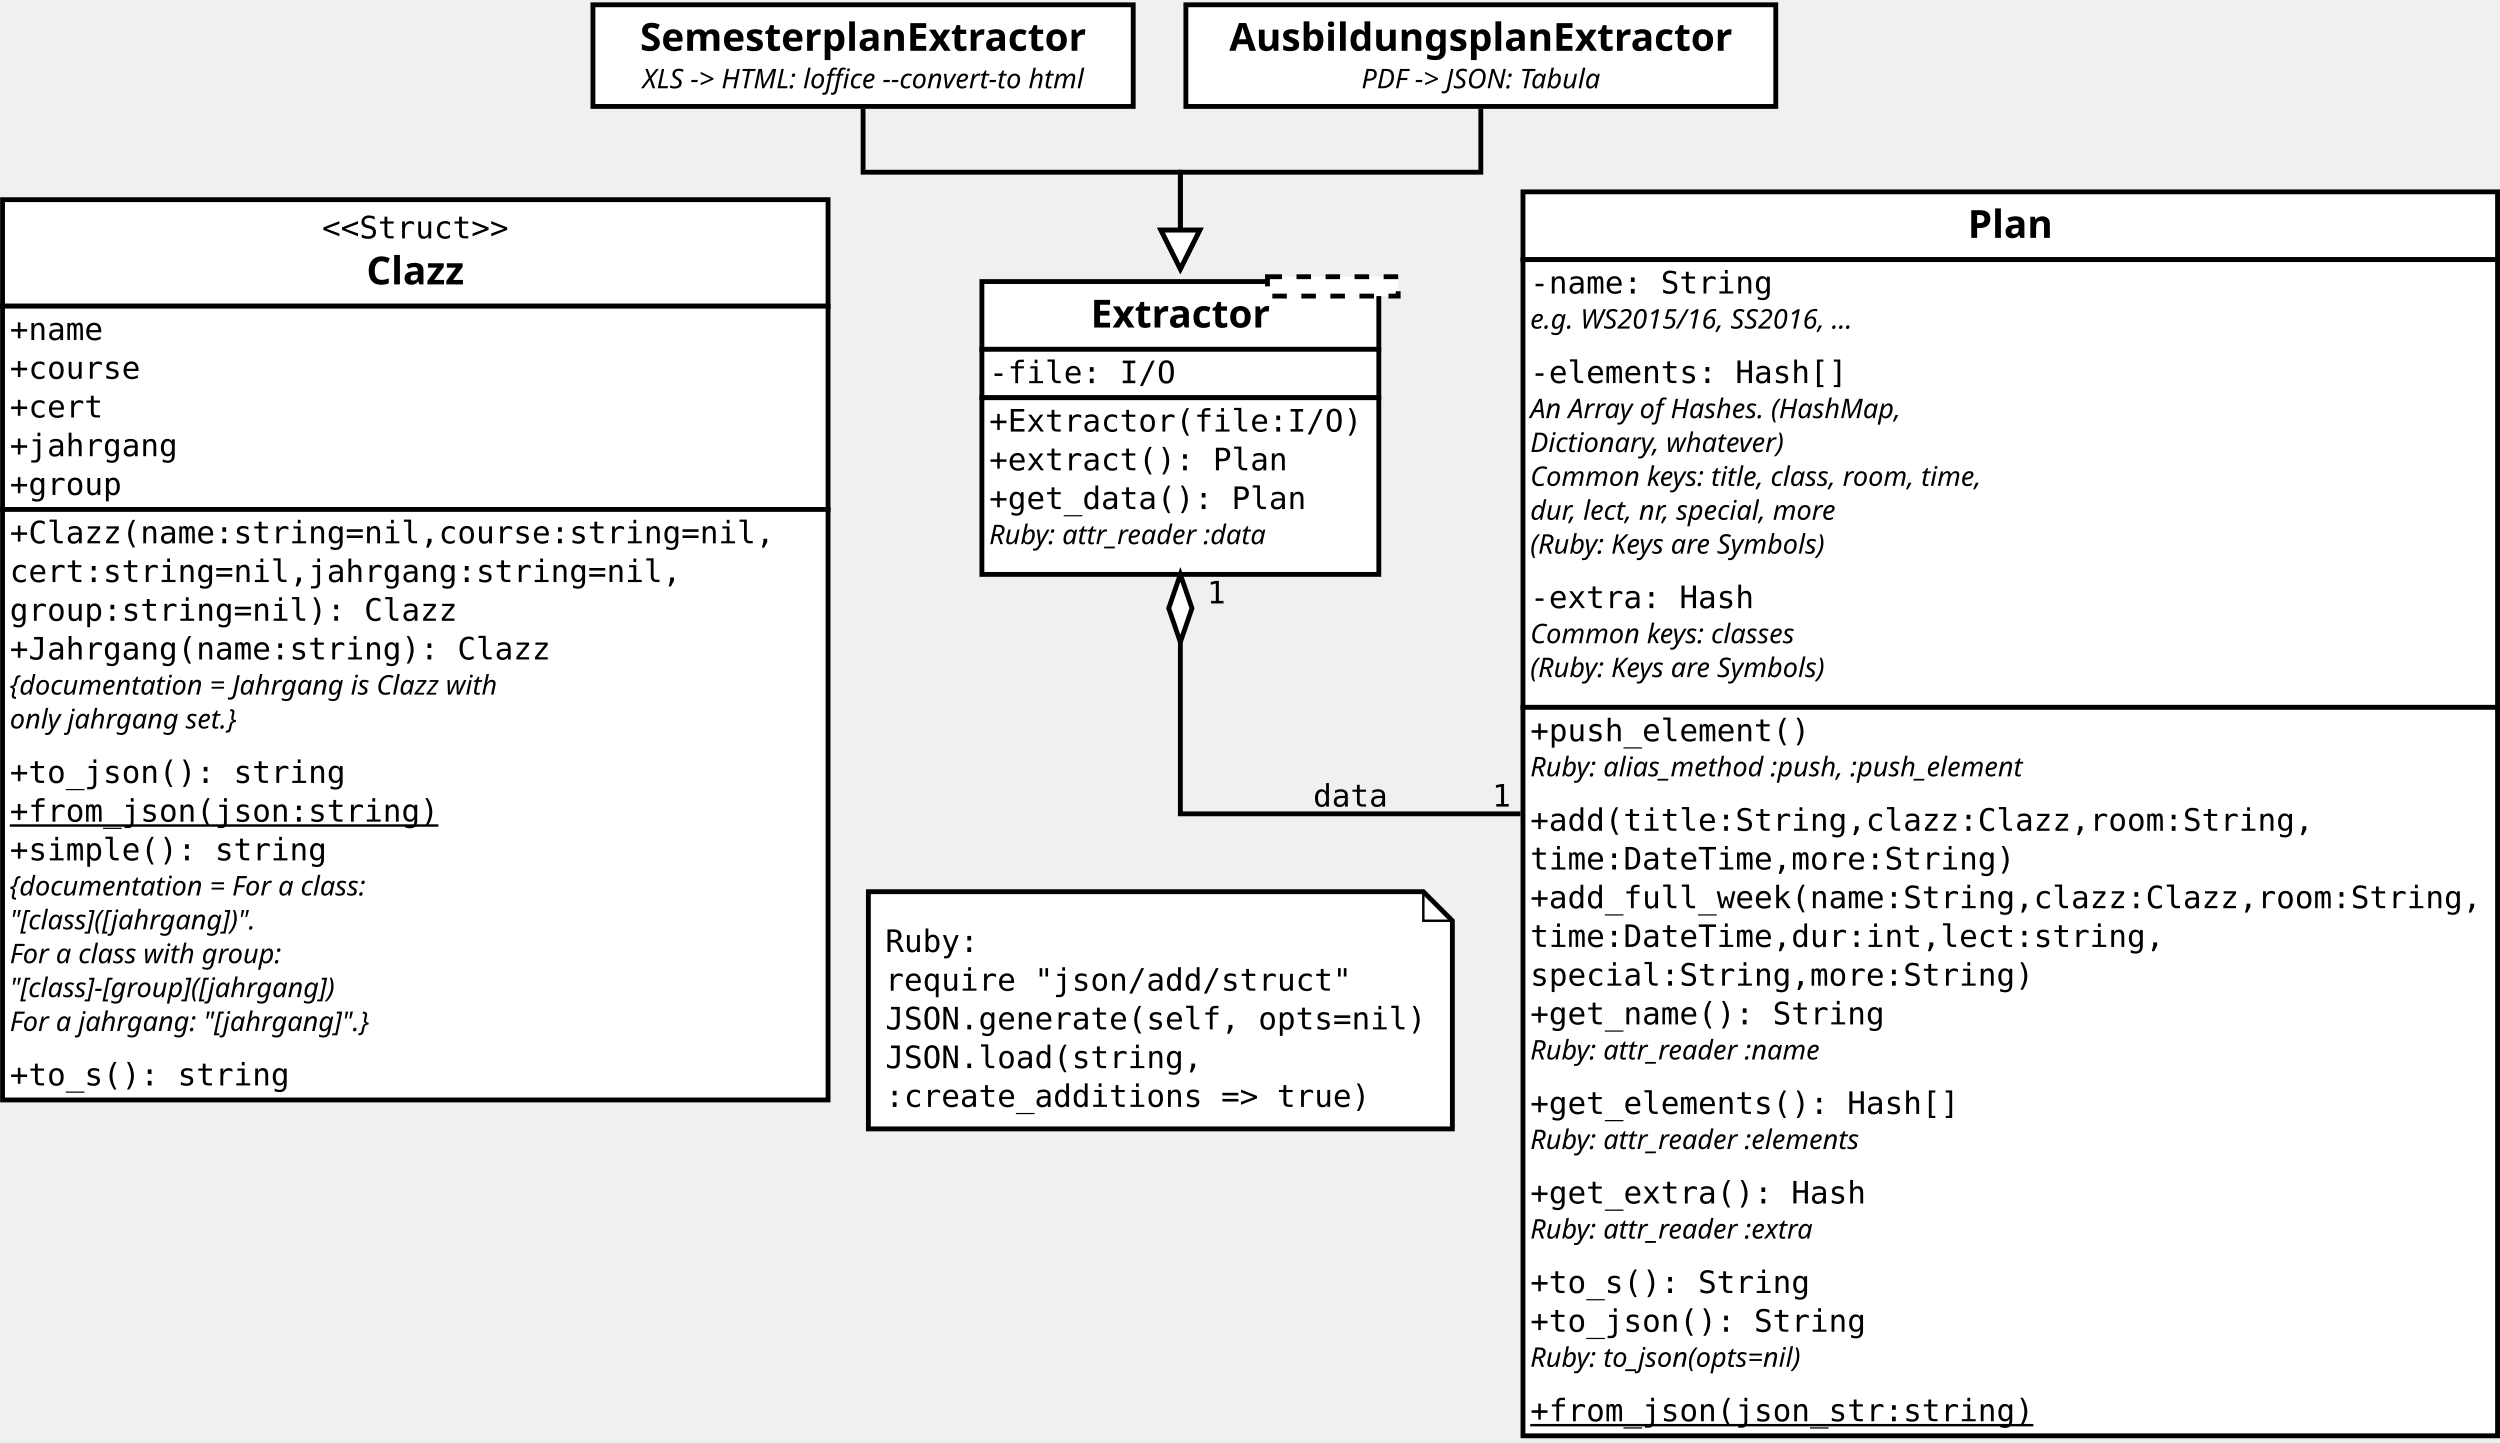
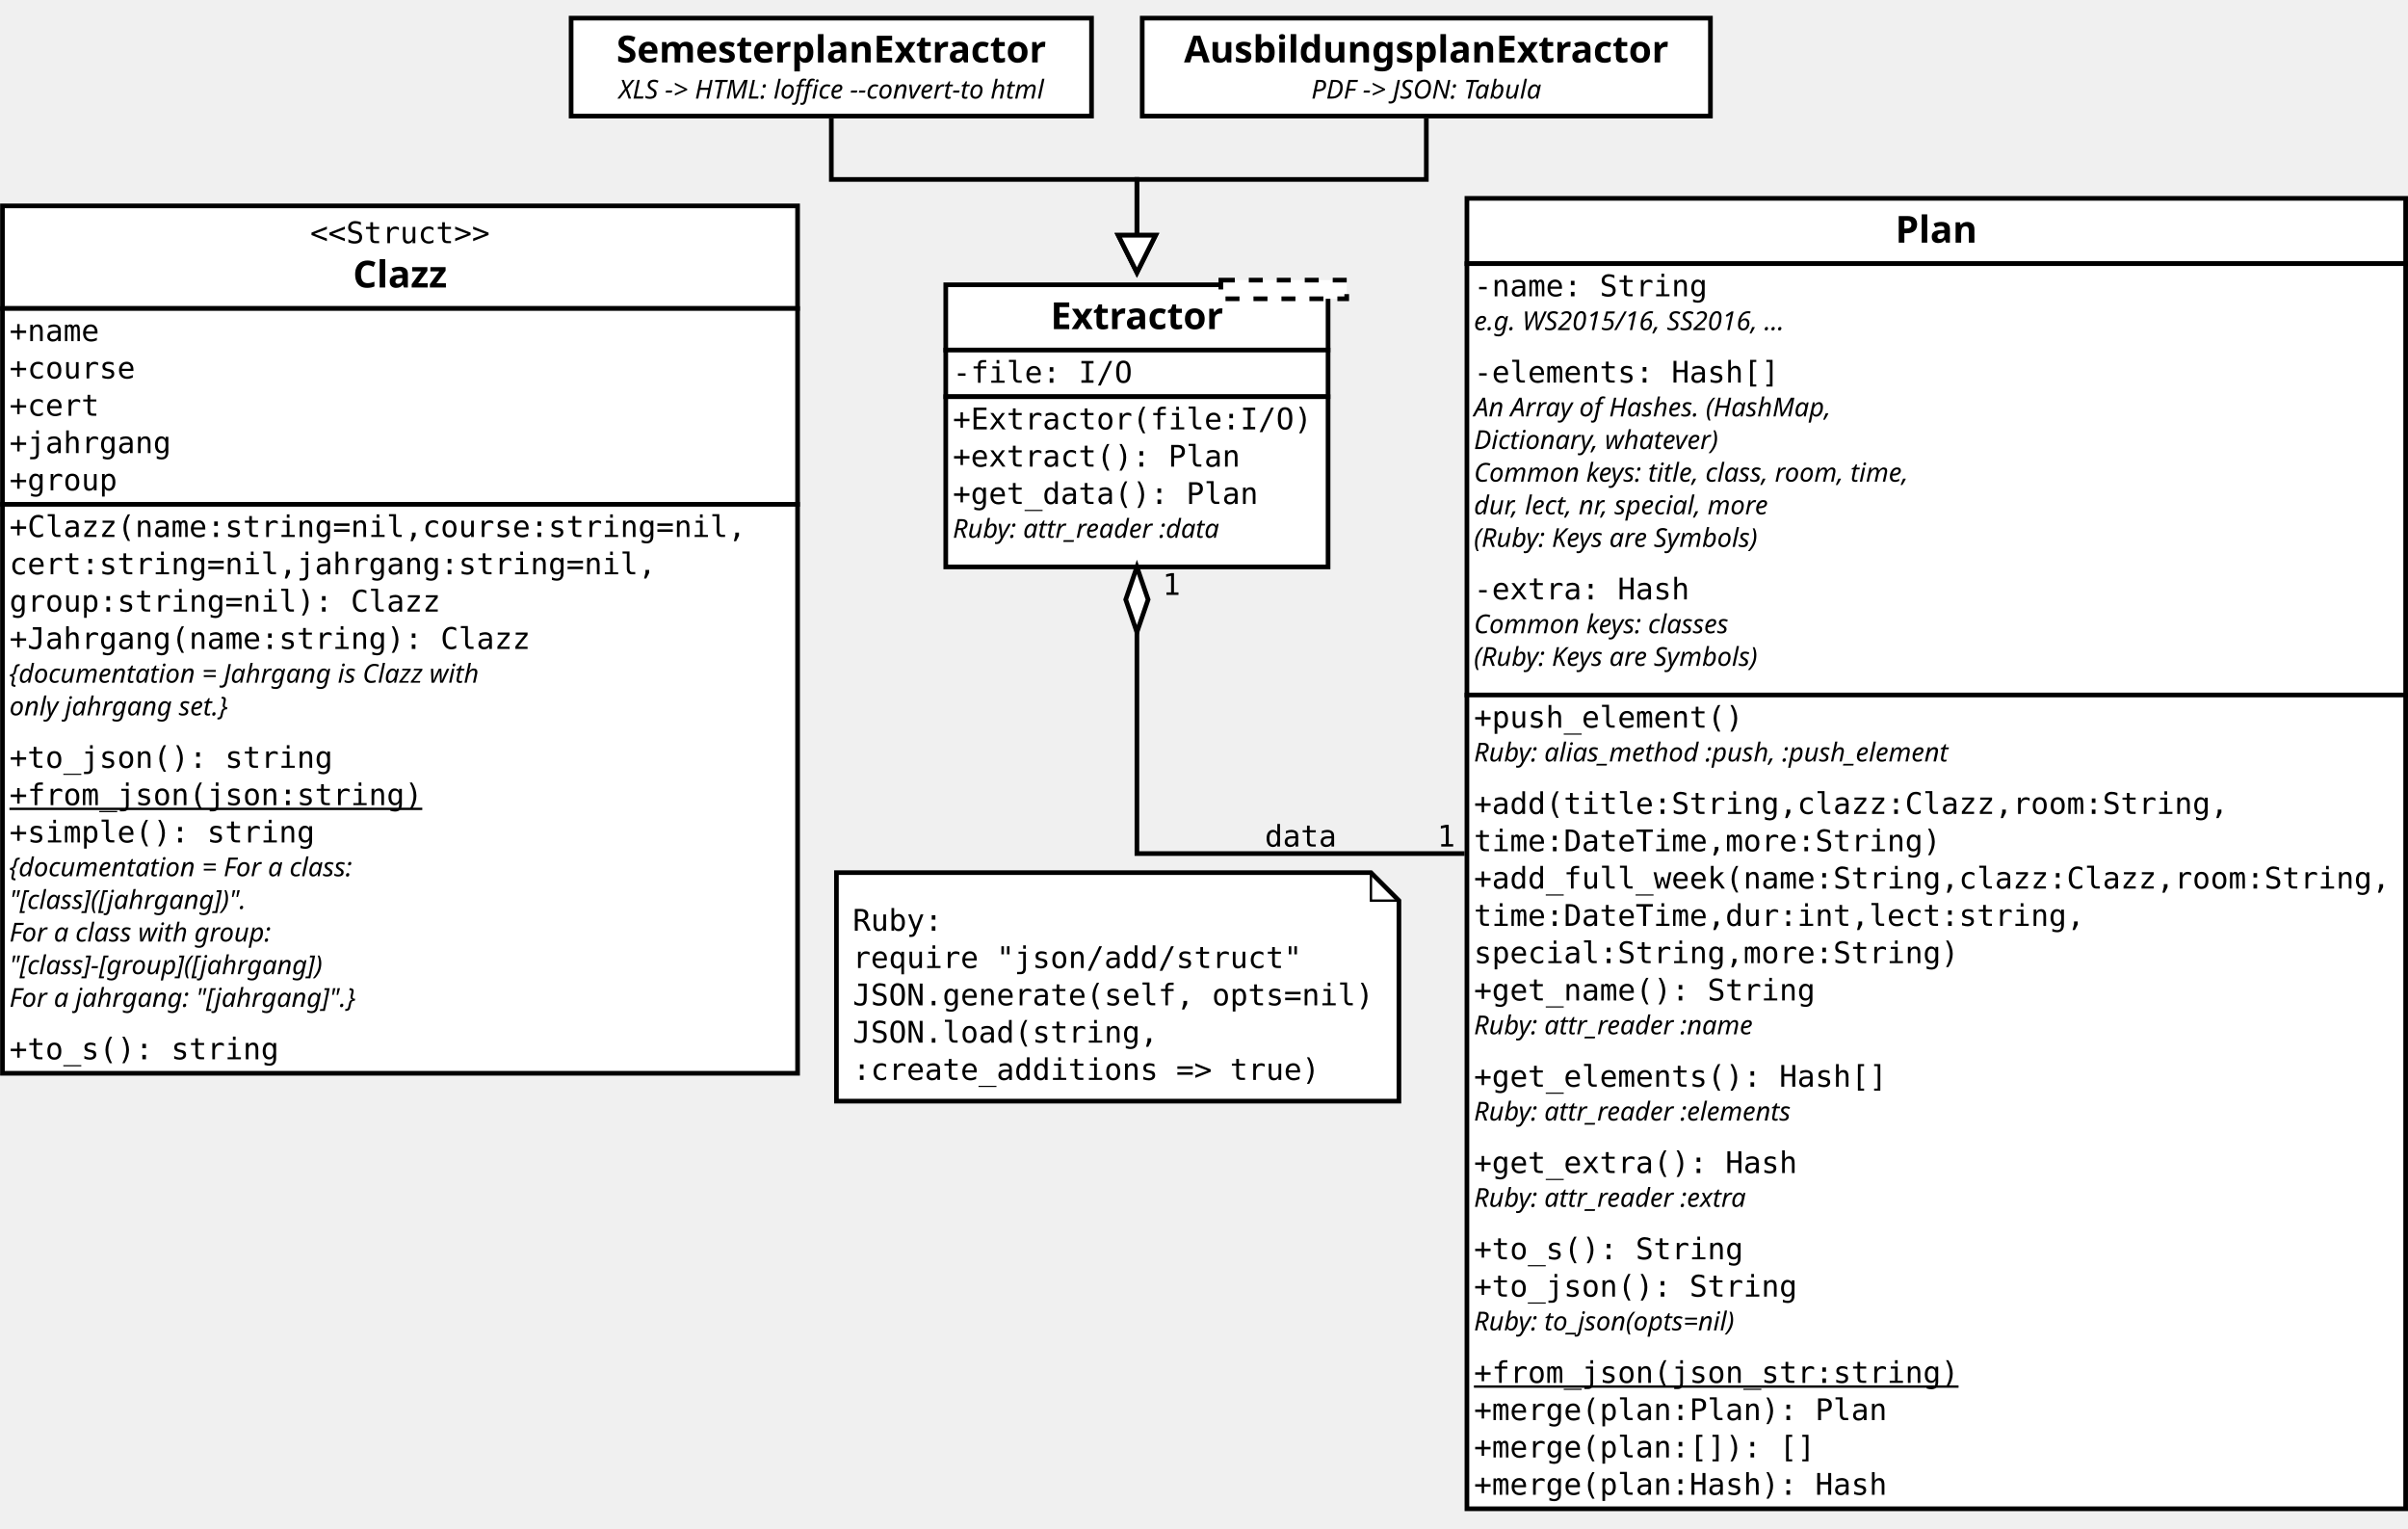
- <svg xmlns="http://www.w3.org/2000/svg" width="52cm" height="30cm" viewBox="-222 414 1033 594">
+ <svg xmlns="http://www.w3.org/2000/svg" width="52cm" height="33cm" viewBox="-222 414 1033 642">
  <g>
    <rect style="fill: #ffffff" x="-220.948" y="495.522" width="341.1" height="44" />
    <rect style="fill: none; fill-opacity:0; stroke-width: 2; stroke: #000000" x="-220.948" y="495.522" width="341.1" height="44" />
    <text font-size="12.8" style="fill: #000000;text-anchor:middle;font-family:monospace;font-style:normal;font-weight:normal" x="-50.398" y="511.522">&lt;&lt;Struct&gt;&gt;</text>
    <text font-size="16" style="fill: #000000;text-anchor:middle;font-family:sans-serif;font-style:normal;font-weight:700" x="-50.398" y="530.522">Clazz</text>
    <rect style="fill: #ffffff" x="-220.948" y="539.522" width="341.1" height="84" />
    <rect style="fill: none; fill-opacity:0; stroke-width: 2; stroke: #000000" x="-220.948" y="539.522" width="341.1" height="84" />
    <text font-size="12.8" style="fill: #000000;text-anchor:start;font-family:monospace;font-style:normal;font-weight:normal" x="-217.948" y="553.522">+name</text>
    <text font-size="12.8" style="fill: #000000;text-anchor:start;font-family:monospace;font-style:normal;font-weight:normal" x="-217.948" y="569.522">+course</text>
    <text font-size="12.8" style="fill: #000000;text-anchor:start;font-family:monospace;font-style:normal;font-weight:normal" x="-217.948" y="585.522">+cert</text>
    <text font-size="12.8" style="fill: #000000;text-anchor:start;font-family:monospace;font-style:normal;font-weight:normal" x="-217.948" y="601.522">+jahrgang</text>
    <text font-size="12.8" style="fill: #000000;text-anchor:start;font-family:monospace;font-style:normal;font-weight:normal" x="-217.948" y="617.522">+group</text>
    <rect style="fill: #ffffff" x="-220.948" y="623.522" width="341.1" height="244" />
    <rect style="fill: none; fill-opacity:0; stroke-width: 2; stroke: #000000" x="-220.948" y="623.522" width="341.1" height="244" />
    <text font-size="12.8" style="fill: #000000;text-anchor:start;font-family:monospace;font-style:normal;font-weight:normal" x="-217.948" y="637.522">+Clazz(name:string=nil,course:string=nil,</text>
    <text font-size="12.8" style="fill: #000000;text-anchor:start;font-family:monospace;font-style:normal;font-weight:normal" x="-217.948" y="653.522">       cert:string=nil,jahrgang:string=nil,</text>
    <text font-size="12.8" style="fill: #000000;text-anchor:start;font-family:monospace;font-style:normal;font-weight:normal" x="-217.948" y="669.522">       group:string=nil): Clazz</text>
    <text font-size="12.8" style="fill: #000000;text-anchor:start;font-family:monospace;font-style:normal;font-weight:normal" x="-217.948" y="685.522">+Jahrgang(name:string): Clazz</text>
    <text font-size="11.2" style="fill: #000000;text-anchor:start;font-family:sans-serif;font-style:italic;font-weight:normal" x="-217.948" y="700.022">{documentation = Jahrgang is Clazz with</text>
    <text font-size="11.2" style="fill: #000000;text-anchor:start;font-family:sans-serif;font-style:italic;font-weight:normal" x="-217.948" y="714.022">only jahrgang set.}</text>
    <text font-size="12.8" style="fill: #000000;text-anchor:start;font-family:monospace;font-style:normal;font-weight:normal" x="-217.948" y="736.522">+to_json(): string</text>
    <text font-size="12.8" style="fill: #000000;text-anchor:start;font-family:monospace;font-style:normal;font-weight:normal" x="-217.948" y="752.522">+from_json(json:string)</text>
    <line style="fill: none; fill-opacity:0; stroke-width: 1; stroke: #000000" x1="-217.948" y1="754.122" x2="-40.848" y2="754.122" />
    <text font-size="12.8" style="fill: #000000;text-anchor:start;font-family:monospace;font-style:normal;font-weight:normal" x="-217.948" y="768.522">+simple(): string</text>
    <text font-size="11.2" style="fill: #000000;text-anchor:start;font-family:sans-serif;font-style:italic;font-weight:normal" x="-217.948" y="783.022">{documentation = For a class:</text>
    <text font-size="11.2" style="fill: #000000;text-anchor:start;font-family:sans-serif;font-style:italic;font-weight:normal" x="-217.948" y="797.022">"[class]([jahrgang])".</text>
    <text font-size="11.2" style="fill: #000000;text-anchor:start;font-family:sans-serif;font-style:italic;font-weight:normal" x="-217.948" y="811.022">For a class with group:</text>
    <text font-size="11.2" style="fill: #000000;text-anchor:start;font-family:sans-serif;font-style:italic;font-weight:normal" x="-217.948" y="825.022">"[class]-[group]([jahrgang])</text>
    <text font-size="11.2" style="fill: #000000;text-anchor:start;font-family:sans-serif;font-style:italic;font-weight:normal" x="-217.948" y="839.022">For a jahrgang: "[jahrgang]".}</text>
    <text font-size="12.8" style="fill: #000000;text-anchor:start;font-family:monospace;font-style:normal;font-weight:normal" x="-217.948" y="861.522">+to_s(): string</text>
  </g>
  <g>
    <rect style="fill: #ffffff" x="407.29" y="492.294" width="402.7" height="28" />
    <rect style="fill: none; fill-opacity:0; stroke-width: 2; stroke: #000000" x="407.29" y="492.294" width="402.7" height="28" />
    <text font-size="16" style="fill: #000000;text-anchor:middle;font-family:sans-serif;font-style:normal;font-weight:700" x="608.64" y="511.294">Plan</text>
    <rect style="fill: #ffffff" x="407.29" y="520.294" width="402.7" height="185" />
    <rect style="fill: none; fill-opacity:0; stroke-width: 2; stroke: #000000" x="407.29" y="520.294" width="402.7" height="185" />
    <text font-size="12.8" style="fill: #000000;text-anchor:start;font-family:monospace;font-style:normal;font-weight:normal" x="410.29" y="534.294">-name: String</text>
    <text font-size="11.2" style="fill: #000000;text-anchor:start;font-family:sans-serif;font-style:italic;font-weight:normal" x="410.29" y="548.794">e.g. WS2015/16, SS2016, ...</text>
    <text font-size="12.8" style="fill: #000000;text-anchor:start;font-family:monospace;font-style:normal;font-weight:normal" x="410.29" y="571.294">-elements: Hash[]</text>
    <text font-size="11.2" style="fill: #000000;text-anchor:start;font-family:sans-serif;font-style:italic;font-weight:normal" x="410.29" y="585.794">An Array of Hashes.  (HashMap,</text>
    <text font-size="11.2" style="fill: #000000;text-anchor:start;font-family:sans-serif;font-style:italic;font-weight:normal" x="410.29" y="599.794">Dictionary, whatever)</text>
    <text font-size="11.2" style="fill: #000000;text-anchor:start;font-family:sans-serif;font-style:italic;font-weight:normal" x="410.29" y="613.794">Common keys: title, class, room, time,</text>
    <text font-size="11.2" style="fill: #000000;text-anchor:start;font-family:sans-serif;font-style:italic;font-weight:normal" x="410.29" y="627.794">dur, lect, nr, special, more</text>
    <text font-size="11.2" style="fill: #000000;text-anchor:start;font-family:sans-serif;font-style:italic;font-weight:normal" x="410.29" y="641.794">(Ruby: Keys are Symbols)</text>
    <text font-size="12.8" style="fill: #000000;text-anchor:start;font-family:monospace;font-style:normal;font-weight:normal" x="410.29" y="664.294">-extra: Hash</text>
    <text font-size="11.2" style="fill: #000000;text-anchor:start;font-family:sans-serif;font-style:italic;font-weight:normal" x="410.29" y="678.794">Common keys: classes</text>
    <text font-size="11.2" style="fill: #000000;text-anchor:start;font-family:sans-serif;font-style:italic;font-weight:normal" x="410.29" y="692.794">(Ruby: Keys are Symbols)</text>
-     <rect style="fill: #ffffff" x="407.29" y="705.294" width="402.7" height="301" />
-     <rect style="fill: none; fill-opacity:0; stroke-width: 2; stroke: #000000" x="407.29" y="705.294" width="402.7" height="301" />
+     <rect style="fill: #ffffff" x="407.29" y="705.294" width="402.7" height="349" />
+     <rect style="fill: none; fill-opacity:0; stroke-width: 2; stroke: #000000" x="407.29" y="705.294" width="402.7" height="349" />
    <text font-size="12.8" style="fill: #000000;text-anchor:start;font-family:monospace;font-style:normal;font-weight:normal" x="410.29" y="719.294">+push_element()</text>
    <text font-size="11.2" style="fill: #000000;text-anchor:start;font-family:sans-serif;font-style:italic;font-weight:normal" x="410.29" y="733.794">Ruby: alias_method :push, :push_element</text>
    <text font-size="12.8" style="fill: #000000;text-anchor:start;font-family:monospace;font-style:normal;font-weight:normal" x="410.29" y="756.294">+add(title:String,clazz:Clazz,room:String,</text>
    <text font-size="12.8" style="fill: #000000;text-anchor:start;font-family:monospace;font-style:normal;font-weight:normal" x="410.29" y="772.294">     time:DateTime,more:String)</text>
    <text font-size="12.8" style="fill: #000000;text-anchor:start;font-family:monospace;font-style:normal;font-weight:normal" x="410.29" y="788.294">+add_full_week(name:String,clazz:Clazz,room:String,</text>
    <text font-size="12.8" style="fill: #000000;text-anchor:start;font-family:monospace;font-style:normal;font-weight:normal" x="410.29" y="804.294">               time:DateTime,dur:int,lect:string,</text>
    <text font-size="12.8" style="fill: #000000;text-anchor:start;font-family:monospace;font-style:normal;font-weight:normal" x="410.29" y="820.294">               special:String,more:String)</text>
    <text font-size="12.8" style="fill: #000000;text-anchor:start;font-family:monospace;font-style:normal;font-weight:normal" x="410.29" y="836.294">+get_name(): String</text>
    <text font-size="11.2" style="fill: #000000;text-anchor:start;font-family:sans-serif;font-style:italic;font-weight:normal" x="410.29" y="850.794">Ruby: attr_reader :name</text>
    <text font-size="12.8" style="fill: #000000;text-anchor:start;font-family:monospace;font-style:normal;font-weight:normal" x="410.29" y="873.294">+get_elements(): Hash[]</text>
    <text font-size="11.2" style="fill: #000000;text-anchor:start;font-family:sans-serif;font-style:italic;font-weight:normal" x="410.29" y="887.794">Ruby: attr_reader :elements</text>
    <text font-size="12.8" style="fill: #000000;text-anchor:start;font-family:monospace;font-style:normal;font-weight:normal" x="410.29" y="910.294">+get_extra(): Hash</text>
    <text font-size="11.2" style="fill: #000000;text-anchor:start;font-family:sans-serif;font-style:italic;font-weight:normal" x="410.29" y="924.794">Ruby: attr_reader :extra</text>
    <text font-size="12.8" style="fill: #000000;text-anchor:start;font-family:monospace;font-style:normal;font-weight:normal" x="410.29" y="947.294">+to_s(): String</text>
    <text font-size="12.8" style="fill: #000000;text-anchor:start;font-family:monospace;font-style:normal;font-weight:normal" x="410.29" y="963.294">+to_json(): String</text>
    <text font-size="11.2" style="fill: #000000;text-anchor:start;font-family:sans-serif;font-style:italic;font-weight:normal" x="410.29" y="977.794">Ruby: to_json(opts=nil)</text>
    <text font-size="12.8" style="fill: #000000;text-anchor:start;font-family:monospace;font-style:normal;font-weight:normal" x="410.29" y="1000.29">+from_json(json_str:string)</text>
    <line style="fill: none; fill-opacity:0; stroke-width: 1; stroke: #000000" x1="410.29" y1="1001.89" x2="618.19" y2="1001.89" />
+     <text font-size="12.8" style="fill: #000000;text-anchor:start;font-family:monospace;font-style:normal;font-weight:normal" x="410.29" y="1016.29">+merge(plan:Plan): Plan</text>
+     <text font-size="12.8" style="fill: #000000;text-anchor:start;font-family:monospace;font-style:normal;font-weight:normal" x="410.29" y="1032.29">+merge(plan:[]): []</text>
+     <text font-size="12.8" style="fill: #000000;text-anchor:start;font-family:monospace;font-style:normal;font-weight:normal" x="410.29" y="1048.29">+merge(plan:Hash): Hash</text>
  </g>
  <g>
    <rect style="fill: #ffffff" x="183.721" y="529.358" width="164" height="28" />
    <rect style="fill: none; fill-opacity:0; stroke-width: 2; stroke: #000000" x="183.721" y="529.358" width="164" height="28" />
    <text font-size="16" style="fill: #000000;text-anchor:middle;font-family:sans-serif;font-style:normal;font-weight:700" x="265.721" y="548.358">Extractor</text>
    <rect style="fill: #ffffff" x="183.721" y="557.358" width="164" height="20" />
    <rect style="fill: none; fill-opacity:0; stroke-width: 2; stroke: #000000" x="183.721" y="557.358" width="164" height="20" />
    <text font-size="12.8" style="fill: #000000;text-anchor:start;font-family:monospace;font-style:normal;font-weight:normal" x="186.721" y="571.358">-file: I/O</text>
    <rect style="fill: #ffffff" x="183.721" y="577.358" width="164" height="73" />
    <rect style="fill: none; fill-opacity:0; stroke-width: 2; stroke: #000000" x="183.721" y="577.358" width="164" height="73" />
    <text font-size="12.8" style="fill: #000000;text-anchor:start;font-family:monospace;font-style:normal;font-weight:normal" x="186.721" y="591.358">+Extractor(file:I/O)</text>
    <text font-size="12.8" style="fill: #000000;text-anchor:start;font-family:monospace;font-style:normal;font-weight:normal" x="186.721" y="607.358">+extract(): Plan</text>
    <text font-size="12.8" style="fill: #000000;text-anchor:start;font-family:monospace;font-style:normal;font-weight:normal" x="186.721" y="623.358">+get_data(): Plan</text>
    <text font-size="11.2" style="fill: #000000;text-anchor:start;font-family:sans-serif;font-style:italic;font-weight:normal" x="186.721" y="637.858">Ruby: attr_reader :data</text>
    <rect style="fill: #ffffff" x="301.721" y="527.358" width="54" height="8" />
    <rect style="fill: none; fill-opacity:0; stroke-width: 2; stroke-dasharray: 6; stroke: #000000" x="301.721" y="527.358" width="54" height="8" />
  </g>
  <g>
    <rect style="fill: #ffffff" x="23" y="415" width="223.25" height="42" />
    <rect style="fill: none; fill-opacity:0; stroke-width: 2; stroke: #000000" x="23" y="415" width="223.25" height="42" />
    <text font-size="16" style="fill: #000000;text-anchor:middle;font-family:sans-serif;font-style:normal;font-weight:700" x="134.625" y="434">SemesterplanExtractor</text>
    <text font-size="11.2" style="fill: #000000;text-anchor:middle;font-family:sans-serif;font-style:italic;font-weight:normal" x="134.625" y="449.5">XLS -&gt; HTML: loffice --convert-to html</text>
  </g>
  <g>
    <polyline style="fill: none; fill-opacity:0; stroke-width: 2; stroke: #000000" points="265.721,508.114 265.721,484.178 134.625,484.178 134.625,458.005 " />
    <polygon style="fill: #ffffff" points="257.721,508.114 265.721,524.114 273.721,508.114 " />
    <polygon style="fill: none; fill-opacity:0; stroke-width: 2; stroke: #000000" points="257.721,508.114 265.721,524.114 273.721,508.114 " />
  </g>
  <g>
    <rect style="fill: #ffffff" x="268" y="415" width="243.75" height="42" />
    <rect style="fill: none; fill-opacity:0; stroke-width: 2; stroke: #000000" x="268" y="415" width="243.75" height="42" />
    <text font-size="16" style="fill: #000000;text-anchor:middle;font-family:sans-serif;font-style:normal;font-weight:700" x="389.875" y="434">AusbildungsplanExtractor</text>
    <text font-size="11.2" style="fill: #000000;text-anchor:middle;font-family:sans-serif;font-style:italic;font-weight:normal" x="389.875" y="449.5">PDF -&gt; JSON: Tabula</text>
  </g>
  <g>
    <polyline style="fill: none; fill-opacity:0; stroke-width: 2; stroke: #000000" points="265.721,508.114 265.721,484.178 389.875,484.178 389.875,458.005 " />
    <polygon style="fill: #ffffff" points="257.721,508.114 265.721,524.114 273.721,508.114 " />
    <polygon style="fill: none; fill-opacity:0; stroke-width: 2; stroke: #000000" points="257.721,508.114 265.721,524.114 273.721,508.114 " />
  </g>
  <g>
    <polygon style="fill: #ffffff" points="136.821,781.474 366.121,781.474 378.121,793.474 378.121,879.474 136.821,879.474 " />
    <polygon style="fill: none; fill-opacity:0; stroke-width: 2; stroke: #000000" points="136.821,781.474 366.121,781.474 378.121,793.474 378.121,879.474 136.821,879.474 " />
    <polyline style="fill: none; fill-opacity:0; stroke-width: 1; stroke: #000000" points="366.121,781.474 366.121,793.474 378.121,793.474 " />
    <text font-size="12.8" style="fill: #000000;text-anchor:start;font-family:monospace;font-style:normal;font-weight:normal" x="143.821" y="806.374">
      <tspan x="143.821" y="806.374">Ruby:</tspan>
      <tspan x="143.821" y="822.374">require "json/add/struct"</tspan>
      <tspan x="143.821" y="838.374">JSON.generate(self, opts=nil)</tspan>
      <tspan x="143.821" y="854.374">JSON.load(string, </tspan>
      <tspan x="143.821" y="870.374">   :create_additions =&gt; true)</tspan>
    </text>
  </g>
  <g>
-     <polyline style="fill: none; fill-opacity:0; stroke-width: 2; stroke: #000000" points="406.284,749.294 265.721,749.294 265.721,675.53 " />
+     <polyline style="fill: none; fill-opacity:0; stroke-width: 2; stroke: #000000" points="406.284,773.294 265.721,773.294 265.721,675.53 " />
    <polygon style="fill: #ffffff" points="265.721,650.358 270.521,664.358 265.721,678.358 260.921,664.358 " />
    <polygon style="fill: none; fill-opacity:0; stroke-width: 2; stroke: #000000" points="265.721,650.358 270.521,664.358 265.721,678.358 260.921,664.358 " />
-     <text font-size="12.8" style="fill: #000000;text-anchor:middle;font-family:monospace;font-style:normal;font-weight:normal" x="336.002" y="746.294">data</text>
-     <text font-size="12.8" style="fill: #000000;text-anchor:end;font-family:monospace;font-style:normal;font-weight:normal" x="402.284" y="746.294">1</text>
+     <text font-size="12.8" style="fill: #000000;text-anchor:middle;font-family:monospace;font-style:normal;font-weight:normal" x="336.002" y="770.294">data</text>
+     <text font-size="12.8" style="fill: #000000;text-anchor:end;font-family:monospace;font-style:normal;font-weight:normal" x="402.284" y="770.294">1</text>
    <text font-size="12.8" style="fill: #000000;text-anchor:start;font-family:monospace;font-style:normal;font-weight:normal" x="276.721" y="662.358">1</text>
  </g>
</svg>
